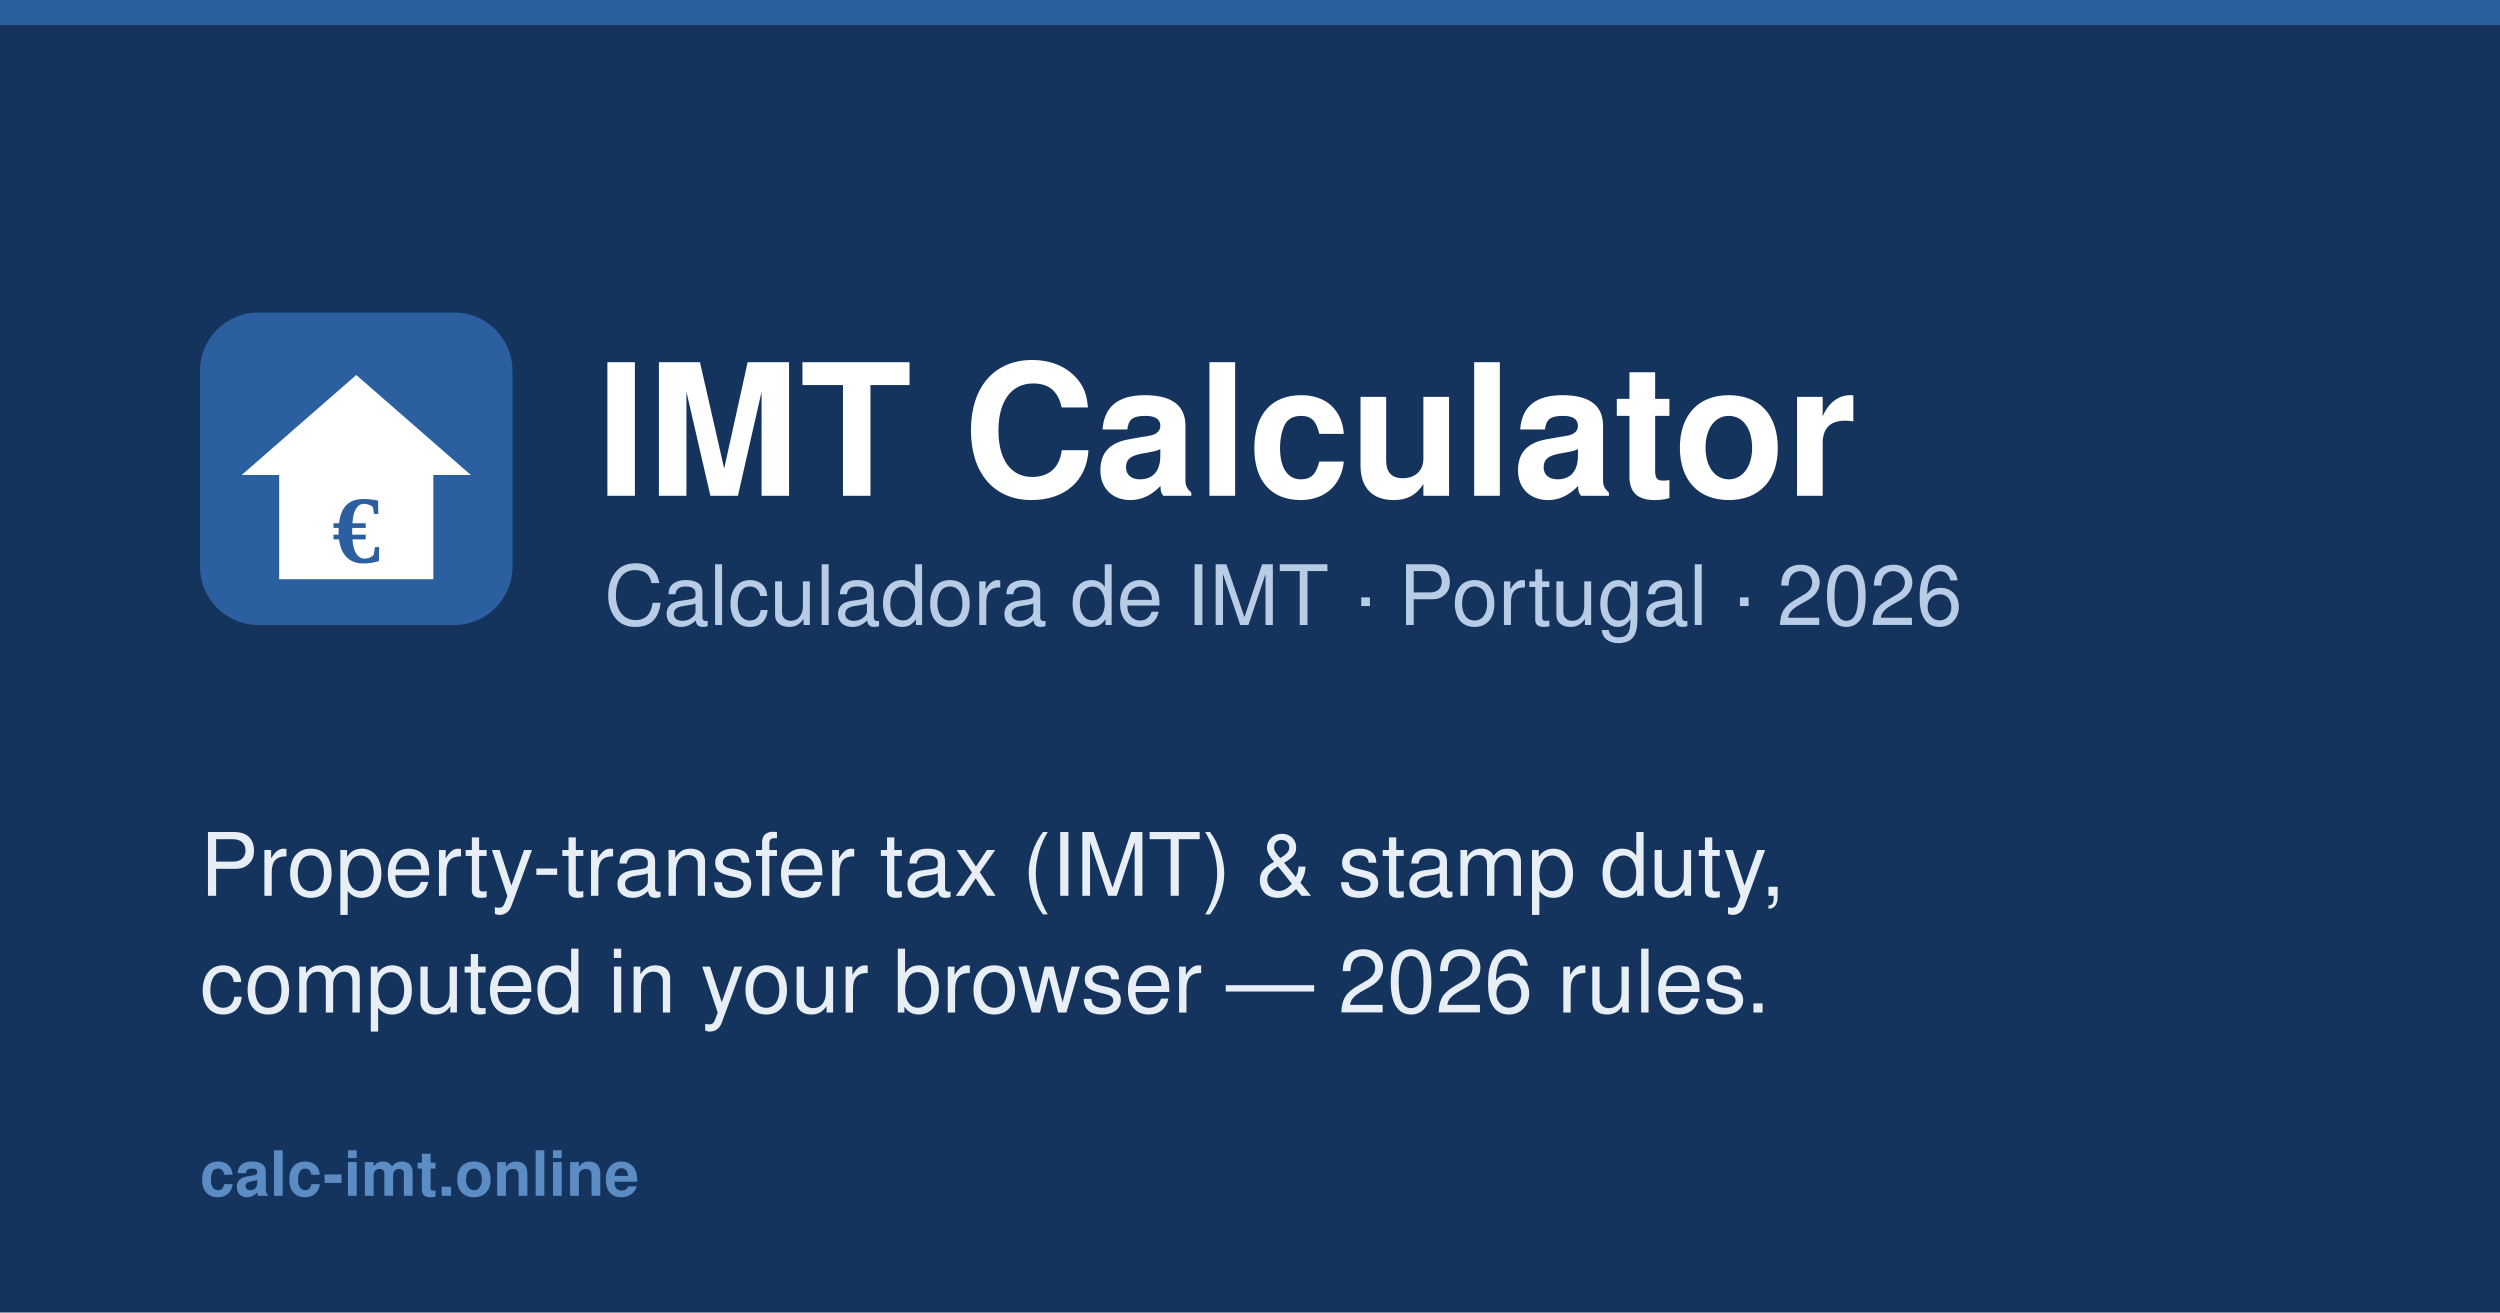
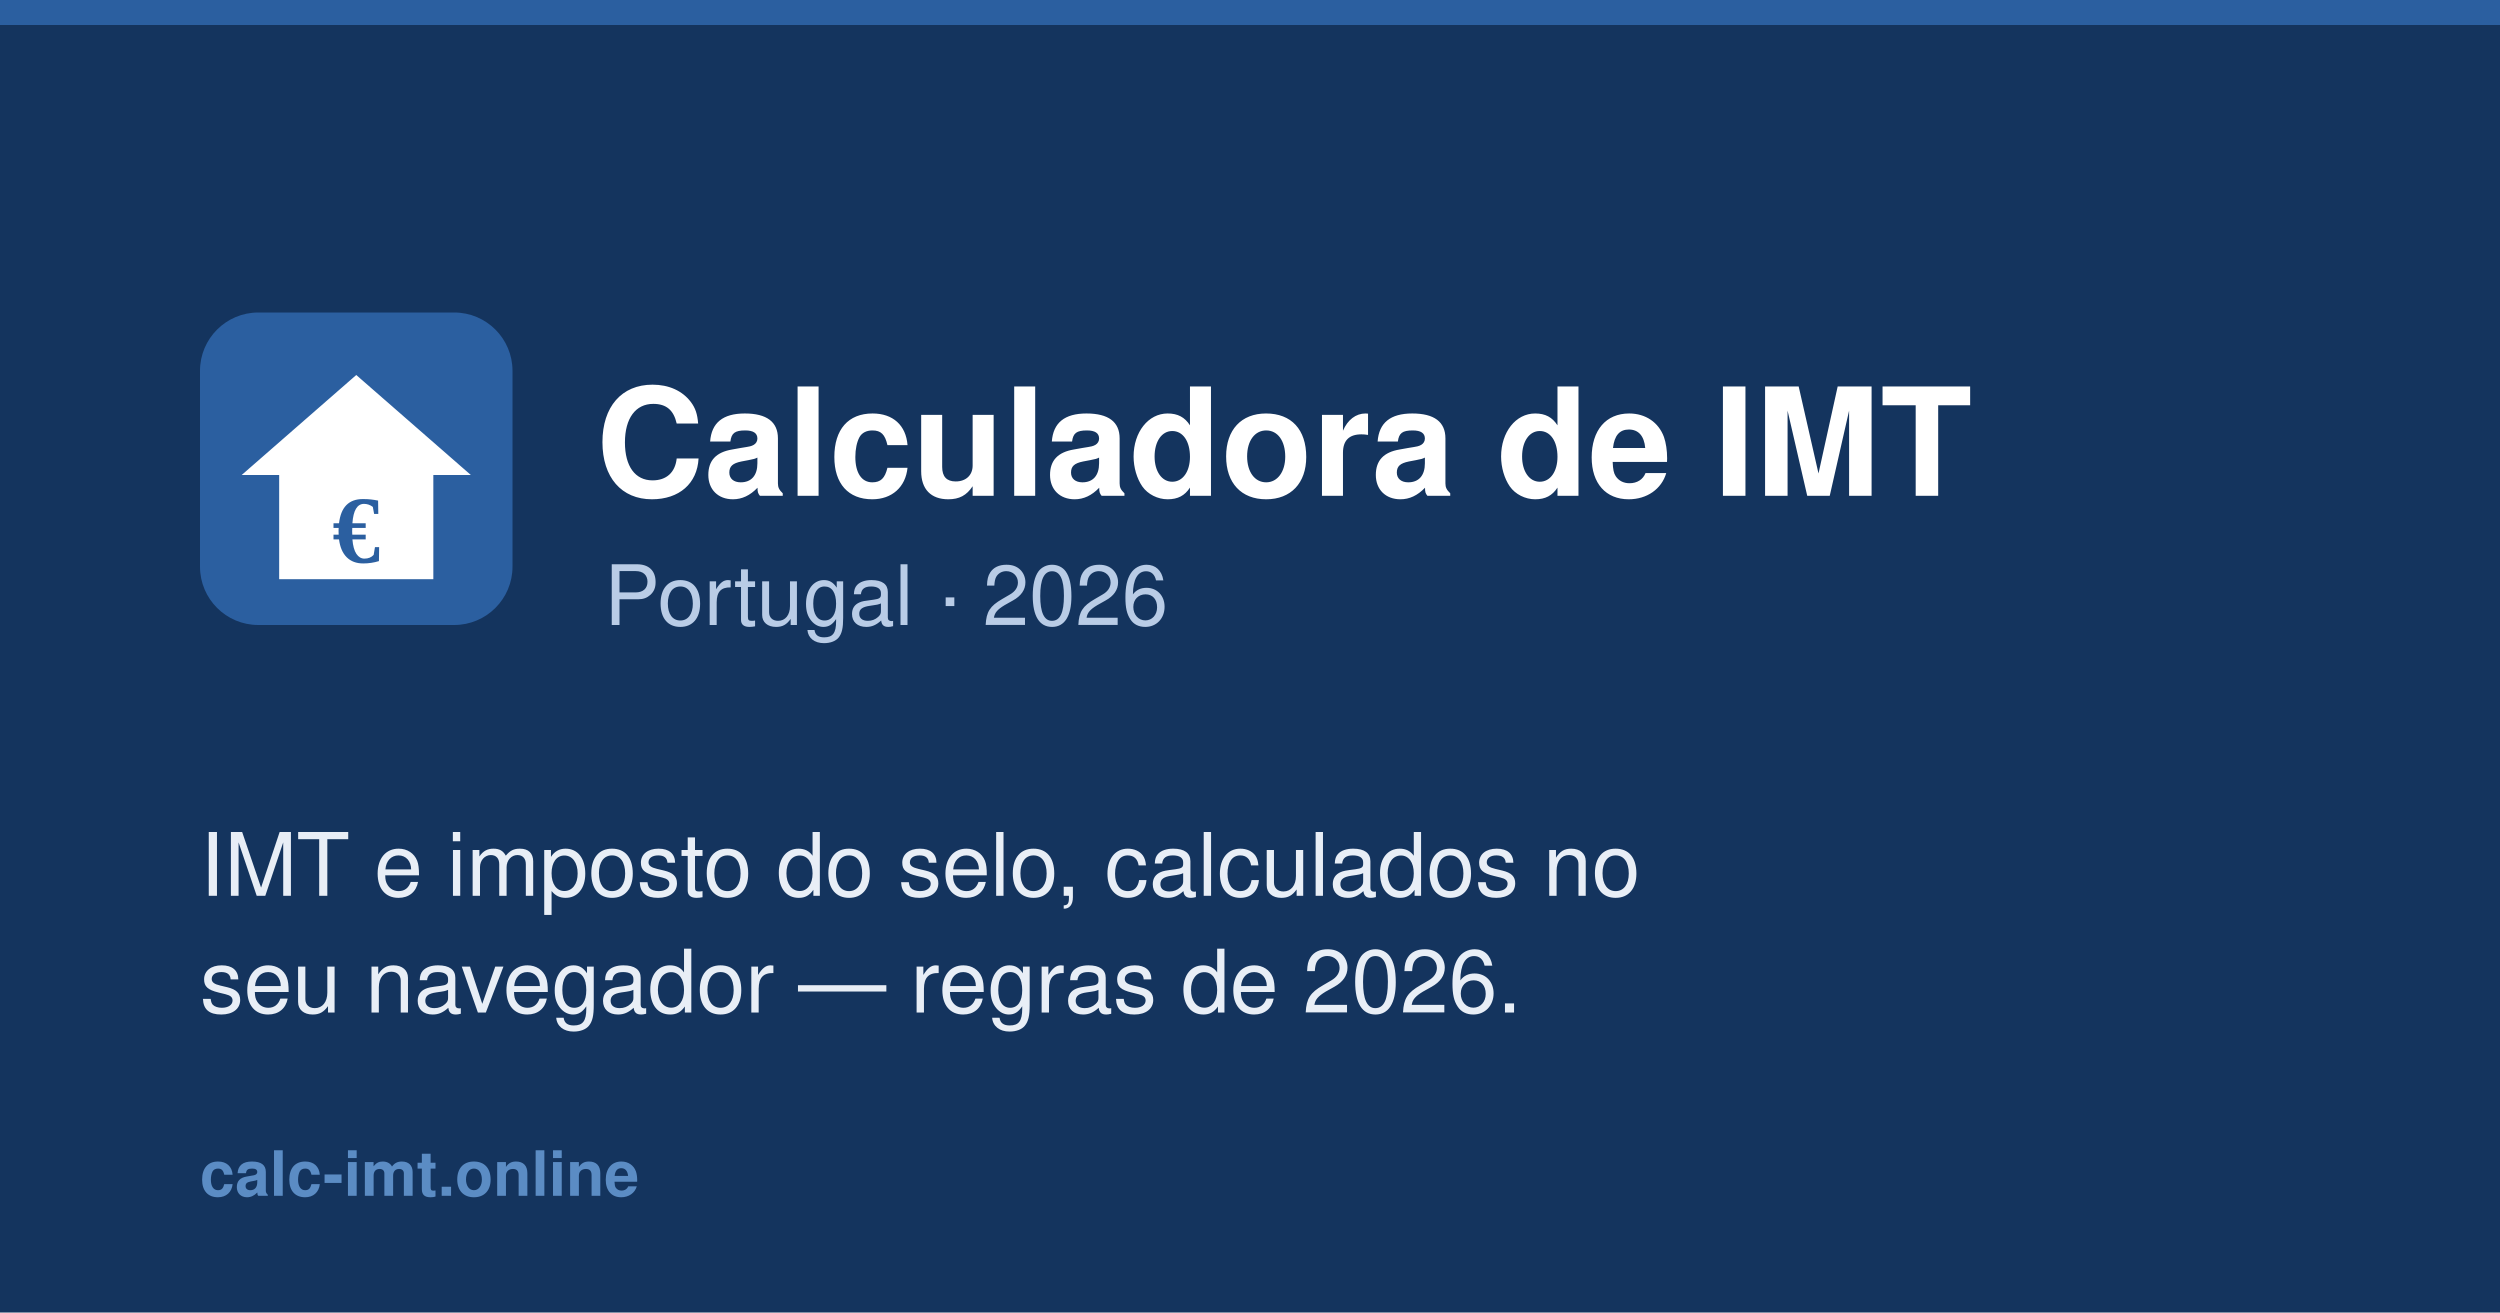
<svg xmlns="http://www.w3.org/2000/svg" width="1200" height="630" viewBox="0 0 1200 630">
  <rect width="1200" height="630" fill="#14345E" />
  <rect width="1200" height="12" fill="#2B5FA0" />
  <g transform="translate(96 150)">
    <rect width="150" height="150" rx="28" fill="#2B5FA0" />
    <path d="M20 78 L75 30 L130 78 L112 78 L112 128 L38 128 L38 78 Z" fill="#ffffff" />
    <text x="75" y="120" font-family="Georgia, 'Times New Roman', serif" font-size="46" font-weight="700" fill="#2B5FA0" text-anchor="middle">€</text>
  </g>
-   <text x="286" y="238" font-family="Helvetica, Arial, sans-serif" font-size="88" font-weight="700" fill="#ffffff">IMT Calculator</text>
-   <text x="290" y="300" font-family="Helvetica, Arial, sans-serif" font-size="40" fill="#B9CCE6">Calculadora de IMT · Portugal · 2026</text>
-   <text x="96" y="430" font-family="Helvetica, Arial, sans-serif" font-size="42" fill="#E8EEF6">Property-transfer tax (IMT) &amp; stamp duty,</text>
-   <text x="96" y="486" font-family="Helvetica, Arial, sans-serif" font-size="42" fill="#E8EEF6">computed in your browser — 2026 rules.</text>
+   <text x="286" y="238" font-family="Helvetica, Arial, sans-serif" font-size="72" font-weight="700" fill="#ffffff">Calculadora de IMT</text>
+   <text x="290" y="300" font-family="Helvetica, Arial, sans-serif" font-size="40" fill="#B9CCE6">Portugal · 2026</text>
+   <text x="96" y="430" font-family="Helvetica, Arial, sans-serif" font-size="42" fill="#E8EEF6">IMT e imposto do selo, calculados no</text>
+   <text x="96" y="486" font-family="Helvetica, Arial, sans-serif" font-size="42" fill="#E8EEF6">seu navegador — regras de 2026.</text>
  <text x="96" y="574" font-family="Helvetica, Arial, sans-serif" font-size="30" font-weight="600" fill="#5B8CC4">calc-imt.online</text>
</svg>
